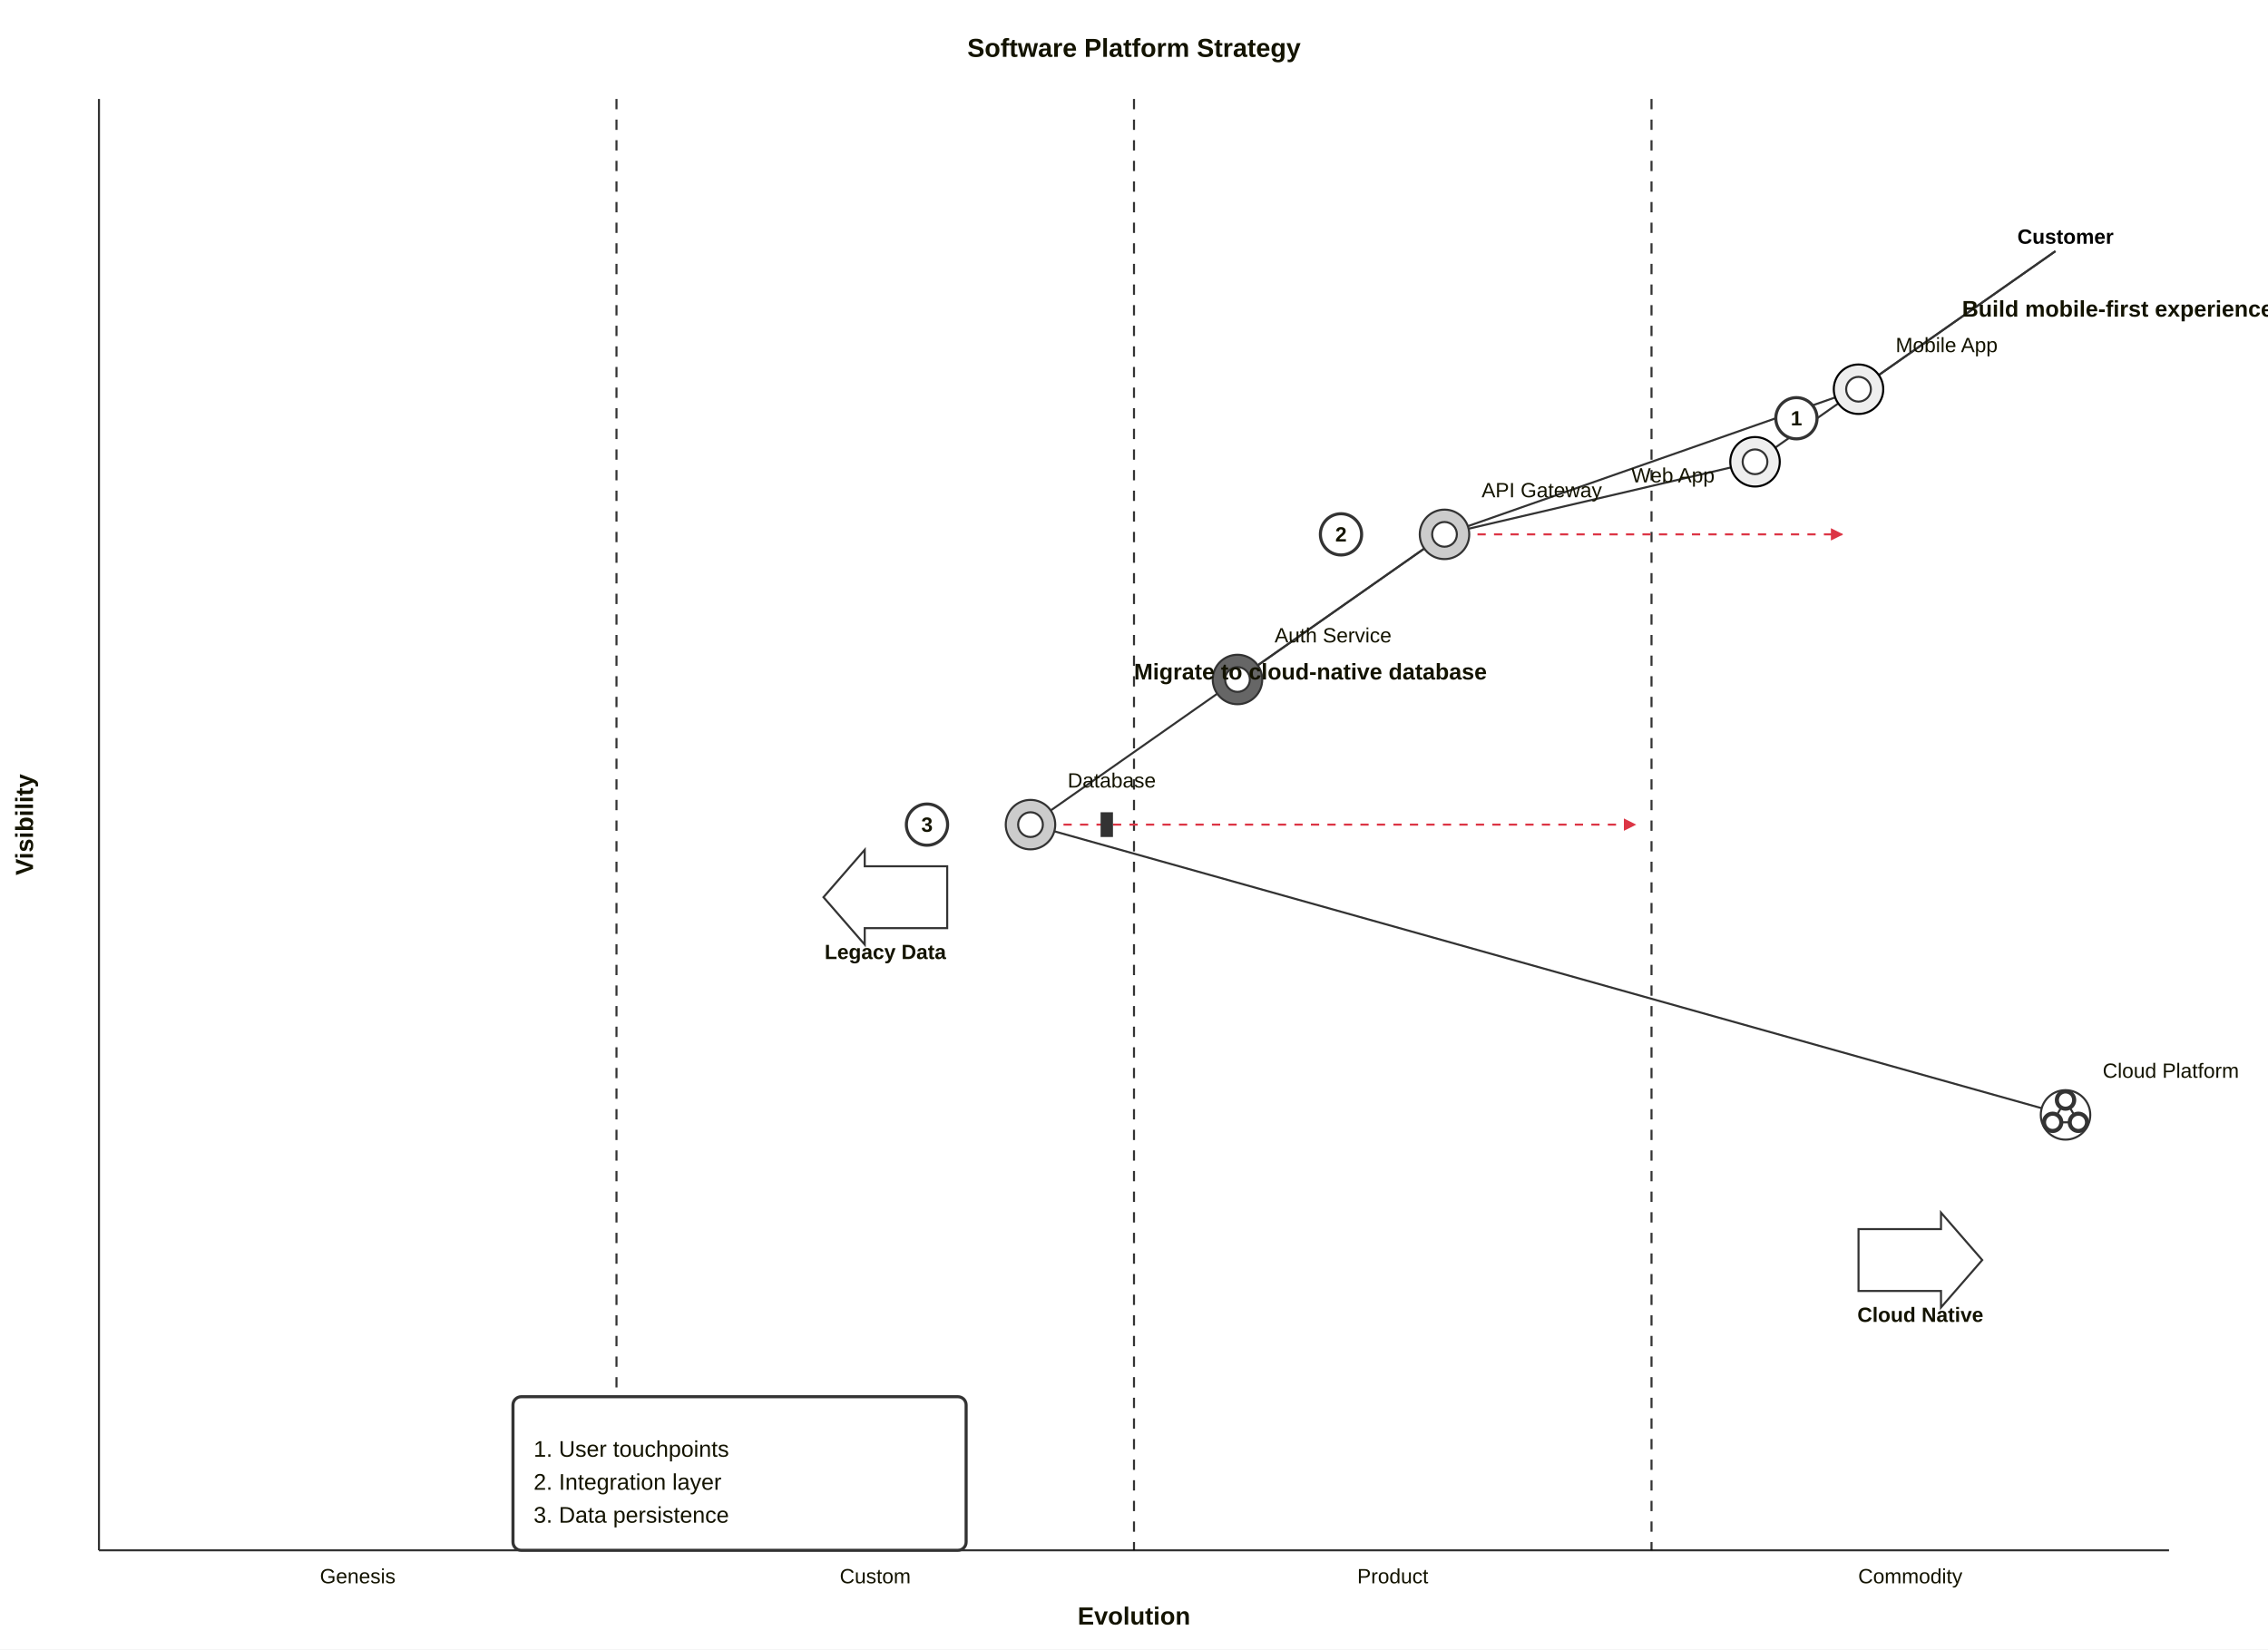
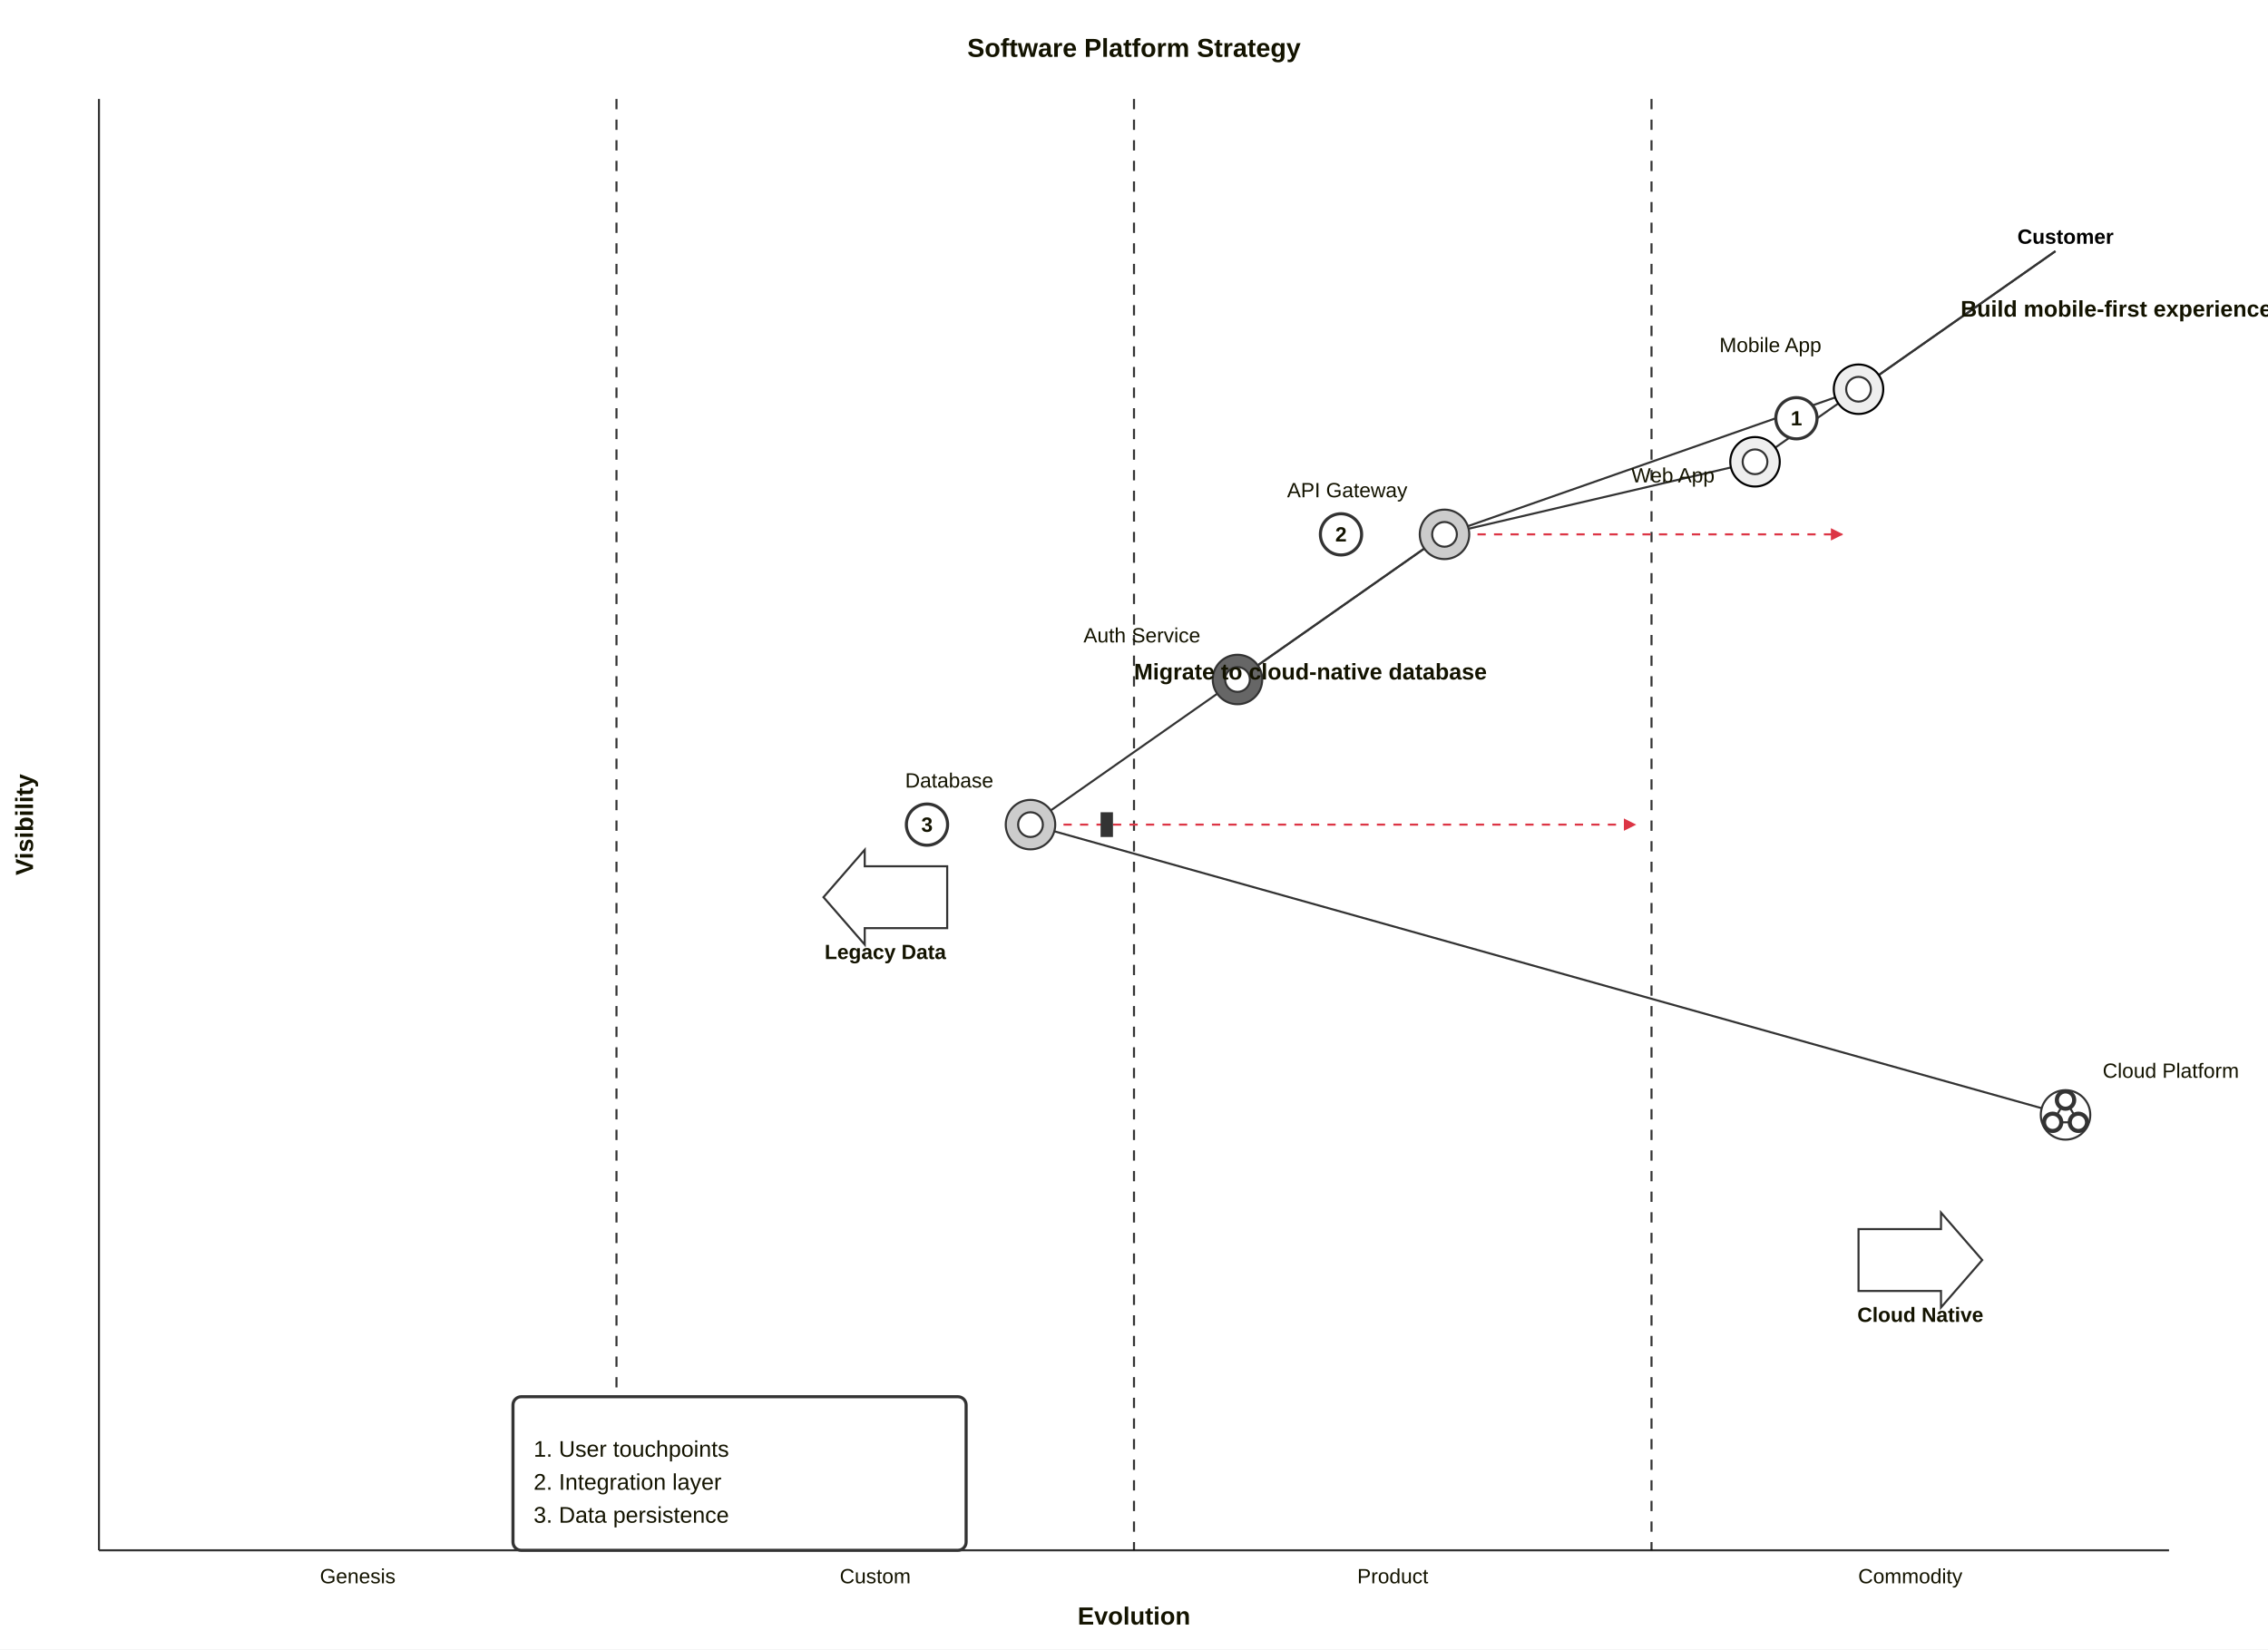
<svg xmlns="http://www.w3.org/2000/svg" id="mermaid" class="wardley" width="1100" height="800" viewBox="0 0 1100 800" role="graphics-document document" aria-roledescription="wardley">
  <style>#mermaid{font-family:"trebuchet ms",verdana,arial,sans-serif;font-size:16px;fill:#333;}#mermaid{font-family:"trebuchet ms",verdana,arial,sans-serif;}</style>
  <rect x="0" y="0" width="1100" height="800" fill="white" />
  <g class="wardley-map">
    <rect class="wardley-background" width="1100" height="800" fill="white" />
    <text x="550" y="24" class="wardley-title" fill="#131300" font-size="12.6" font-weight="bold" text-anchor="middle" dominant-baseline="middle">Software Platform Strategy</text>
    <g class="wardley-axes">
      <line x1="48" y1="752" x2="1052" y2="752" stroke="#333333" stroke-width="1" />
      <line x1="48" y1="48" x2="48" y2="752" stroke="#333333" stroke-width="1" />
      <text x="550" y="788" class="wardley-axis-label" fill="#131300" font-size="12" font-weight="bold" text-anchor="middle">Evolution</text>
      <text class="wardley-axis-label" x="16" y="400" fill="#131300" font-size="12" font-weight="bold" text-anchor="middle" transform="rotate(-90 16 400)">Visibility</text>
    </g>
    <g class="wardley-stages">
      <text x="173.5" y="768" class="wardley-stage-label" fill="#131300" font-size="10" text-anchor="middle">Genesis</text>
      <line x1="299" y1="48" x2="299" y2="752" stroke="#000" stroke-width="1" stroke-dasharray="5 5" opacity="0.8" />
      <text x="424.5" y="768" class="wardley-stage-label" fill="#131300" font-size="10" text-anchor="middle">Custom</text>
      <line x1="550" y1="48" x2="550" y2="752" stroke="#000" stroke-width="1" stroke-dasharray="5 5" opacity="0.8" />
      <text x="675.5" y="768" class="wardley-stage-label" fill="#131300" font-size="10" text-anchor="middle">Product</text>
      <line x1="801" y1="48" x2="801" y2="752" stroke="#000" stroke-width="1" stroke-dasharray="5 5" opacity="0.8" />
      <text x="926.5" y="768" class="wardley-stage-label" fill="#131300" font-size="10" text-anchor="middle">Commodity</text>
    </g>
    <g class="wardley-links">
      <line class="wardley-link" x1="996.89" y1="121.84" x2="906.31" y2="185.36" stroke="#333333" stroke-width="1" />
      <line class="wardley-link" x1="996.89" y1="121.84" x2="856.11" y2="220.56" stroke="#333333" stroke-width="1" />
      <line class="wardley-link" x1="895.74" y1="190.79" x2="706.26" y2="257.21" stroke="#333333" stroke-width="1" />
      <line class="wardley-link" x1="845.36" y1="225.37" x2="706.44" y2="257.83" stroke="#333333" stroke-width="1" />
      <line class="wardley-link" x1="695.69" y1="262.64" x2="605.11" y2="326.16" stroke="#333333" stroke-width="1" />
      <line class="wardley-link" x1="695.69" y1="262.64" x2="504.71" y2="396.56" stroke="#333333" stroke-width="1" />
      <line class="wardley-link" x1="505.58" y1="401.62" x2="996.02" y2="539.18" stroke="#333333" stroke-width="1" />
    </g>
    <g class="wardley-trends">
      <line x1="700.6" y1="259.2" x2="893.4" y2="259.2" class="wardley-trend" stroke="#dc3545" stroke-width="1" stroke-dasharray="4 4" marker-end="url(#mermaid-arrow)" />
      <line x1="499.8" y1="400" x2="793" y2="400" class="wardley-trend" stroke="#dc3545" stroke-width="1" stroke-dasharray="4 4" marker-end="url(#mermaid-arrow)" />
    </g>
    <g class="wardley-nodes">
      <g class="wardley-node wardley-node--anchor">
        <text x="1001.8" y="115.4" class="wardley-node-label" fill="#000" font-size="10" font-weight="bold" text-anchor="middle" dominant-baseline="middle">Customer</text>
      </g>
      <g class="wardley-node wardley-node--component">
        <circle cx="901.4" cy="188.8" r="12" class="wardley-build-overlay" fill="#eee" stroke="#000" stroke-width="1" />
        <circle cx="901.4" cy="188.8" r="6" fill="white" stroke="#333333" stroke-width="1" />
-         <text x="919.4" y="170.8" class="wardley-node-label" fill="#131300" font-size="10" font-weight="normal" text-anchor="start" dominant-baseline="auto">Mobile App</text>
+         <text x="833.92" y="170.8" class="wardley-node-label" fill="#131300" font-size="10" font-weight="normal" text-anchor="start" dominant-baseline="auto">Mobile App</text>
      </g>
      <g class="wardley-node wardley-node--component">
        <circle cx="851.2" cy="224" r="12" class="wardley-build-overlay" fill="#eee" stroke="#000" stroke-width="1" />
        <circle cx="851.2" cy="224" r="6" fill="white" stroke="#333333" stroke-width="1" />
        <text x="791.2" y="234" class="wardley-node-label" fill="#131300" font-size="10" font-weight="normal" text-anchor="start" dominant-baseline="auto">Web App</text>
      </g>
      <g class="wardley-node wardley-node--component">
        <circle cx="700.6" cy="259.2" r="12" class="wardley-buy-overlay" fill="#ccc" stroke="#333333" stroke-width="1" />
        <circle cx="700.6" cy="259.2" r="6" fill="white" stroke="#333333" stroke-width="1" />
-         <text x="718.6" y="241.2" class="wardley-node-label" fill="#131300" font-size="10" font-weight="normal" text-anchor="start" dominant-baseline="auto">API Gateway</text>
+         <text x="624.24" y="241.2" class="wardley-node-label" fill="#131300" font-size="10" font-weight="normal" text-anchor="start" dominant-baseline="auto">API Gateway</text>
      </g>
      <g class="wardley-node wardley-node--component">
        <circle cx="600.2" cy="329.6" r="12" class="wardley-outsource-overlay" fill="#666" stroke="#333333" stroke-width="1" />
        <circle cx="600.2" cy="329.6" r="6" fill="white" stroke="#333333" stroke-width="1" />
-         <text x="618.2" y="311.6" class="wardley-node-label" fill="#131300" font-size="10" font-weight="normal" text-anchor="start" dominant-baseline="auto">Auth Service</text>
+         <text x="525.5" y="311.6" class="wardley-node-label" fill="#131300" font-size="10" font-weight="normal" text-anchor="start" dominant-baseline="auto">Auth Service</text>
      </g>
      <g class="wardley-node wardley-node--component">
        <circle cx="499.8" cy="400" r="12" class="wardley-buy-overlay" fill="#ccc" stroke="#333333" stroke-width="1" />
        <circle cx="499.8" cy="400" r="6" fill="white" stroke="#333333" stroke-width="1" />
        <line x1="536.8" y1="394" x2="536.8" y2="406" class="wardley-inertia" stroke="#333333" stroke-width="6" />
-         <text x="517.8" y="382" class="wardley-node-label" fill="#131300" font-size="10" font-weight="normal" text-anchor="start" dominant-baseline="auto">Database</text>
+         <text x="438.99" y="382" class="wardley-node-label" fill="#131300" font-size="10" font-weight="normal" text-anchor="start" dominant-baseline="auto">Database</text>
      </g>
      <g class="wardley-node wardley-node--component">
        <circle cx="1001.8" cy="540.8" r="12" class="wardley-market-overlay" fill="white" stroke="#333333" stroke-width="1" />
        <line x1="1001.8" y1="533.6" x2="995.56" y2="544.4" class="wardley-market-line" stroke="#333333" stroke-width="1" />
        <line x1="995.56" y1="544.4" x2="1008.04" y2="544.4" class="wardley-market-line" stroke="#333333" stroke-width="1" />
        <line x1="1008.04" y1="544.4" x2="1001.8" y2="533.6" class="wardley-market-line" stroke="#333333" stroke-width="1" />
        <circle cx="1001.8" cy="533.6" r="4.2" class="wardley-market-dot" fill="white" stroke="#333333" stroke-width="2" />
        <circle cx="995.56" cy="544.4" r="4.2" class="wardley-market-dot" fill="white" stroke="#333333" stroke-width="2" />
        <circle cx="1008.04" cy="544.4" r="4.2" class="wardley-market-dot" fill="white" stroke="#333333" stroke-width="2" />
        <text x="1019.8" y="522.8" class="wardley-node-label" fill="#131300" font-size="10" font-weight="normal" text-anchor="start" dominant-baseline="auto">Cloud Platform</text>
      </g>
    </g>
    <g class="wardley-annotations">
      <g class="wardley-annotation">
        <circle cx="871.28" cy="202.88" r="10" fill="white" stroke="#333333" stroke-width="1.5" />
        <text x="871.28" y="202.88" text-anchor="middle" dominant-baseline="central" font-size="10" fill="#131300" font-weight="bold">1</text>
      </g>
      <g class="wardley-annotation">
        <circle cx="650.4" cy="259.2" r="10" fill="white" stroke="#333333" stroke-width="1.5" />
        <text x="650.4" y="259.2" text-anchor="middle" dominant-baseline="central" font-size="10" fill="#131300" font-weight="bold">2</text>
      </g>
      <g class="wardley-annotation">
        <circle cx="449.6" cy="400" r="10" fill="white" stroke="#333333" stroke-width="1.5" />
        <text x="449.6" y="400" text-anchor="middle" dominant-baseline="central" font-size="10" fill="#131300" font-weight="bold">3</text>
      </g>
      <g class="wardley-annotations-box">
        <rect x="248.8" y="677.5" width="219.78" height="74.5" fill="white" stroke="#333333" stroke-width="1.5" rx="4" ry="4" />
        <text x="258.8" y="703.5" font-size="11" fill="#131300" text-anchor="start" dominant-baseline="middle">1. User touchpoints</text>
        <text x="258.8" y="719.5" font-size="11" fill="#131300" text-anchor="start" dominant-baseline="middle">2. Integration layer</text>
        <text x="258.8" y="735.5" font-size="11" fill="#131300" text-anchor="start" dominant-baseline="middle">3. Data persistence</text>
      </g>
    </g>
    <g class="wardley-notes">
-       <text x="951.6" y="153.6" text-anchor="start" font-size="11" fill="#131300" font-weight="bold">Build mobile-first experience</text>
+       <text x="950.92" y="153.6" text-anchor="start" font-size="11" fill="#131300" font-weight="bold">Build mobile-first experience</text>
      <text x="550" y="329.6" text-anchor="start" font-size="11" fill="#131300" font-weight="bold">Migrate to cloud-native database</text>
    </g>
    <g class="wardley-accelerators">
      <path d="M 901.4 596.2 L 941.4 596.2 L 941.4 588.2 L 961.4 611.2 L 941.4 634.2 L 941.4 626.2 L 901.4 626.2 Z" fill="white" stroke="#333333" stroke-width="1" />
      <text x="931.4" y="641.2" text-anchor="middle" font-size="10" fill="#131300" font-weight="bold">Cloud Native</text>
    </g>
    <g class="wardley-deaccelerators">
      <path d="M 459.4 420.2 L 419.4 420.2 L 419.4 412.2 L 399.4 435.2 L 419.4 458.2 L 419.4 450.2 L 459.4 450.2 Z" fill="white" stroke="#333333" stroke-width="1" />
      <text x="429.4" y="465.2" text-anchor="middle" font-size="10" fill="#131300" font-weight="bold">Legacy Data</text>
    </g>
  </g>
  <defs>
    <marker id="mermaid-arrow" viewBox="0 0 10 10" refX="9" refY="5" markerWidth="6" markerHeight="6" orient="auto-start-reverse">
      <path d="M 0 0 L 10 5 L 0 10 z" fill="#dc3545" stroke="none" />
    </marker>
    <marker id="mermaid-link-arrow-end" viewBox="0 0 10 10" refX="9" refY="5" markerWidth="5" markerHeight="5" orient="auto">
      <path d="M 0 0 L 10 5 L 0 10 z" fill="#333333" stroke="none" />
    </marker>
    <marker id="mermaid-link-arrow-start" viewBox="0 0 10 10" refX="1" refY="5" markerWidth="5" markerHeight="5" orient="auto">
      <path d="M 10 0 L 0 5 L 10 10 z" fill="#333333" stroke="none" />
    </marker>
  </defs>
</svg>
